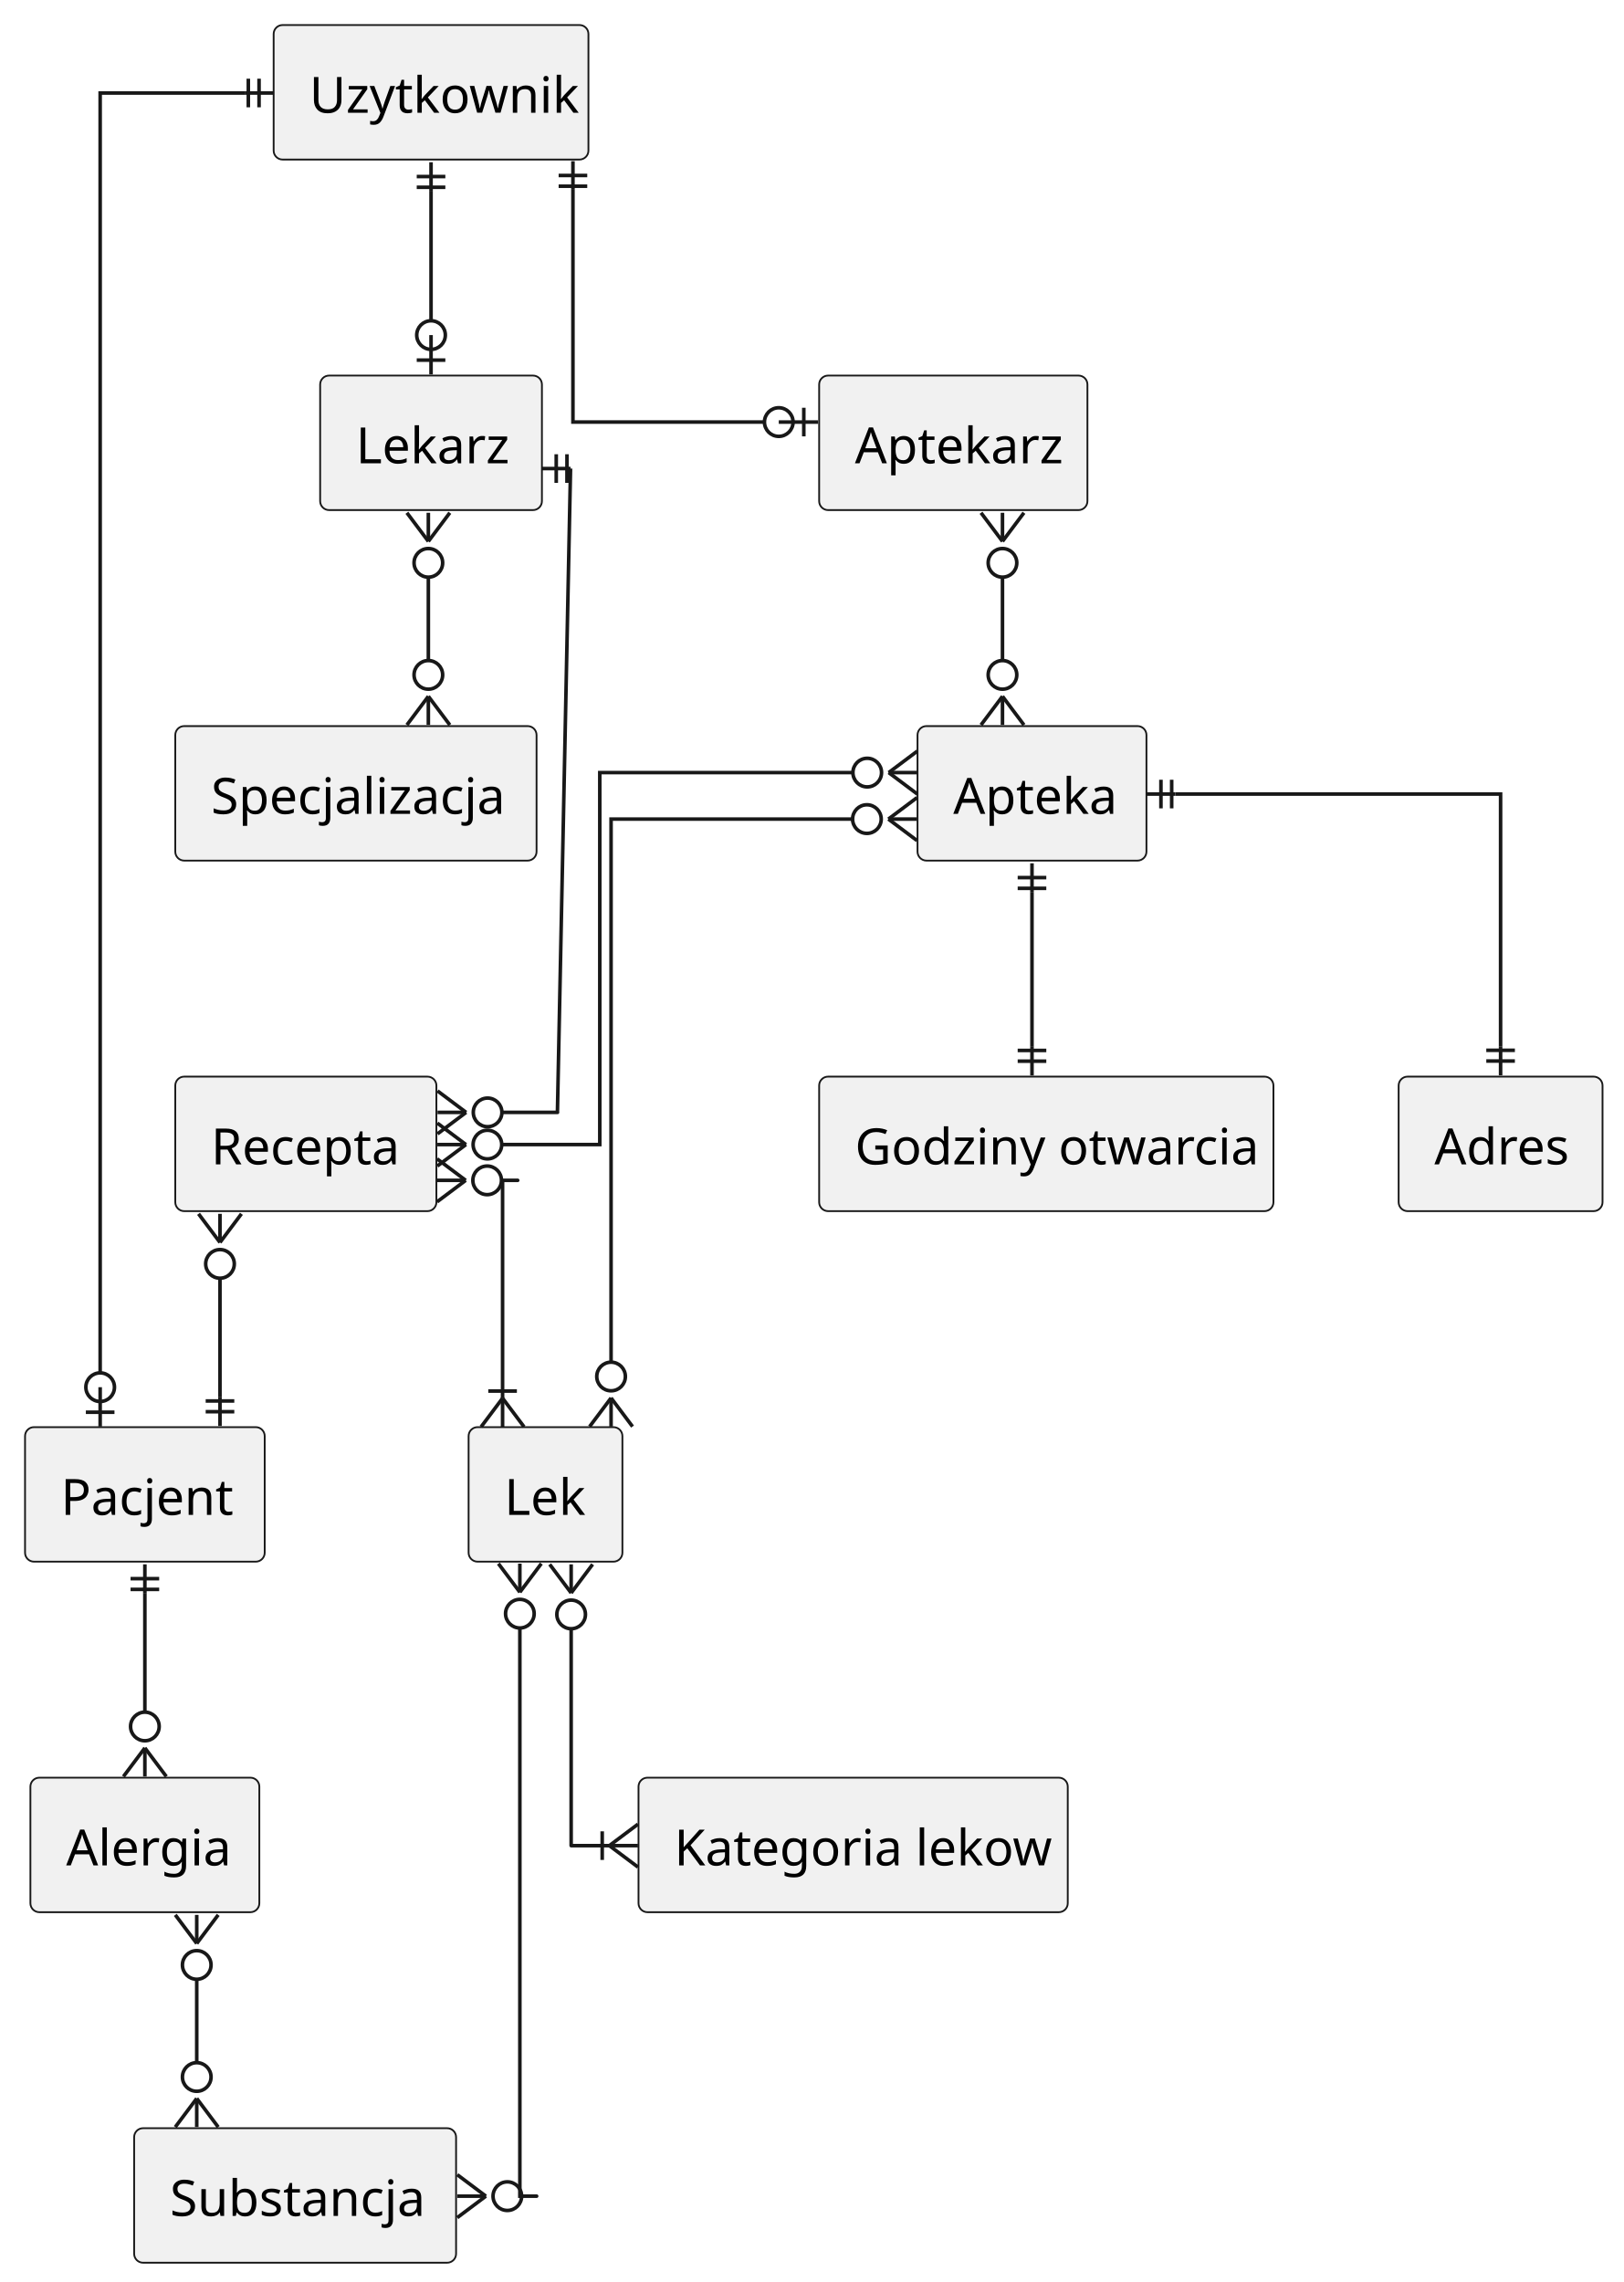
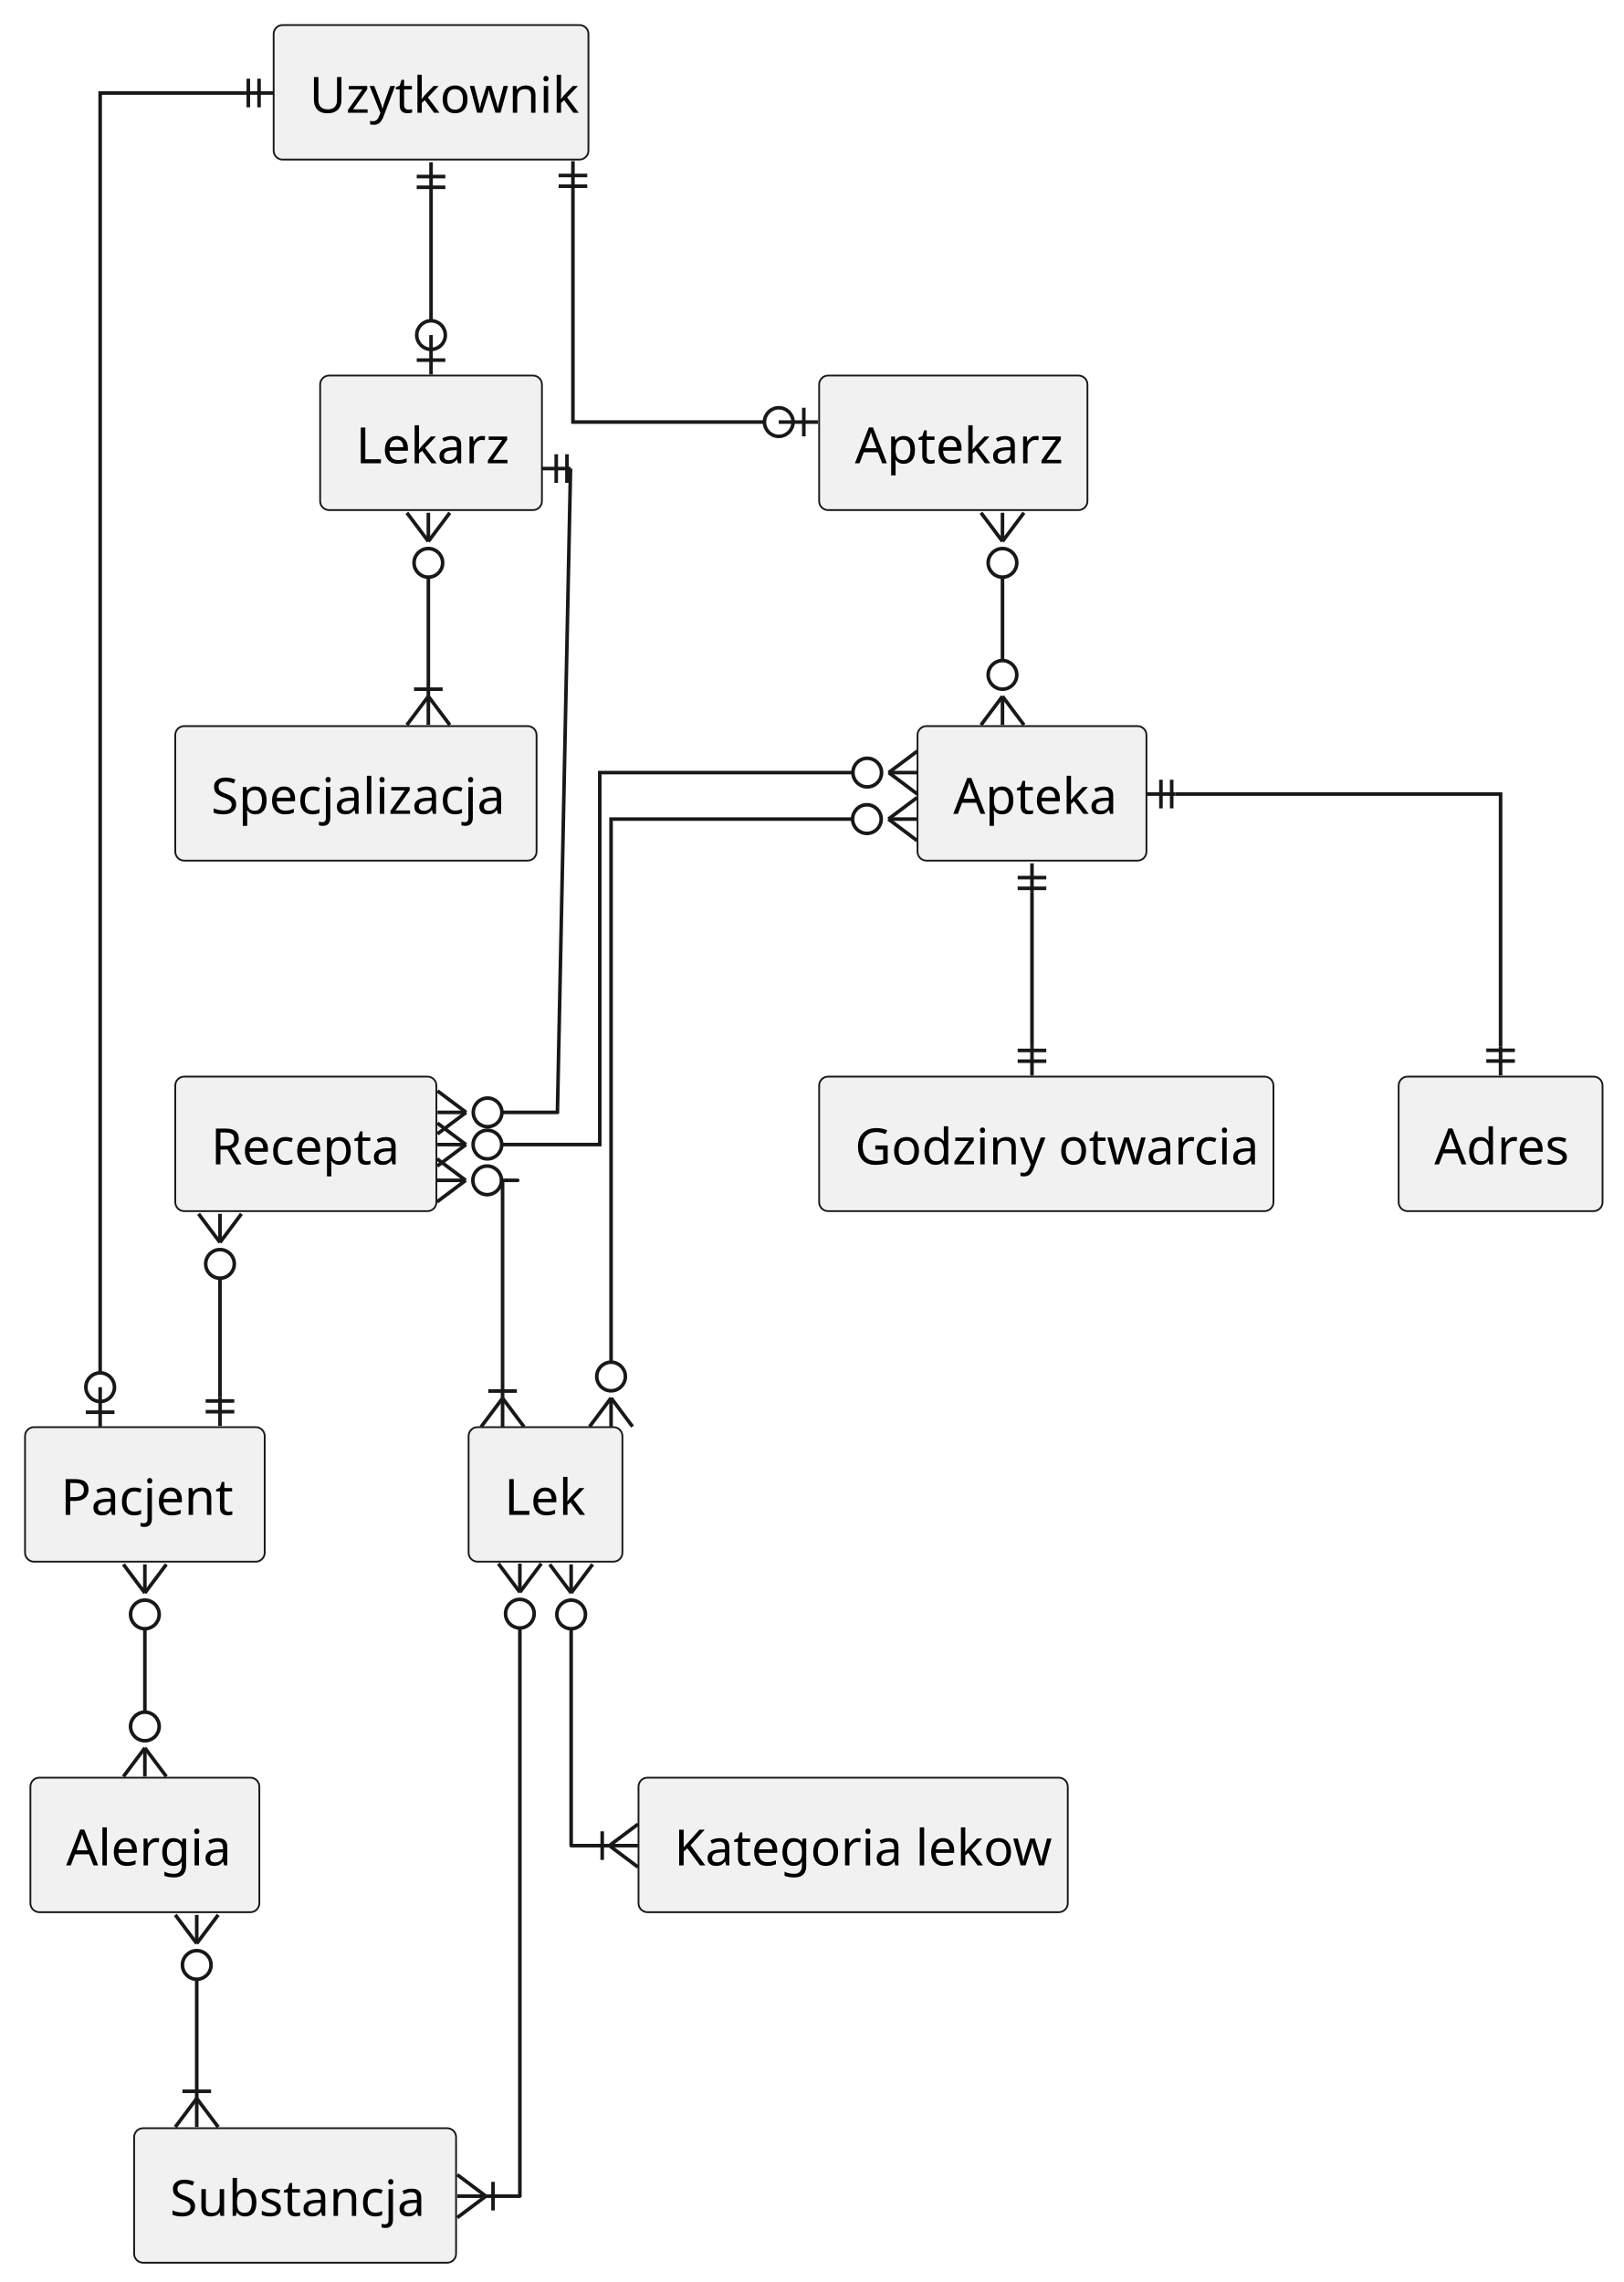
<svg xmlns="http://www.w3.org/2000/svg" contentStyleType="text/css" height="638px" preserveAspectRatio="none" style="width:454px;height:638px;background:#FFFFFF;" version="1.1" viewBox="0 0 454 638" width="454px" zoomAndPan="magnify">
  <defs />
  <g>
    <g id="elem_pacjent">
      <rect fill="#F1F1F1" height="37.609" rx="2.5" ry="2.5" style="stroke:#181818;stroke-width:0.5;" width="67" x="7" y="399" />
      <text fill="#000000" font-family="sans-serif" font-size="14" lengthAdjust="spacing" textLength="47" x="17" y="423.533">Pacjent</text>
    </g>
    <g id="elem_lekarz">
      <rect fill="#F1F1F1" height="37.609" rx="2.5" ry="2.5" style="stroke:#181818;stroke-width:0.5;" width="62" x="89.5" y="105" />
      <text fill="#000000" font-family="sans-serif" font-size="14" lengthAdjust="spacing" textLength="42" x="99.5" y="129.533">Lekarz</text>
    </g>
    <g id="elem_lek">
      <rect fill="#F1F1F1" height="37.609" rx="2.5" ry="2.5" style="stroke:#181818;stroke-width:0.5;" width="43" x="131" y="399" />
      <text fill="#000000" font-family="sans-serif" font-size="14" lengthAdjust="spacing" textLength="23" x="141" y="423.533">Lek</text>
    </g>
    <g id="elem_substancja">
      <rect fill="#F1F1F1" height="37.609" rx="2.5" ry="2.5" style="stroke:#181818;stroke-width:0.5;" width="90" x="37.5" y="595" />
      <text fill="#000000" font-family="sans-serif" font-size="14" lengthAdjust="spacing" textLength="70" x="47.5" y="619.533">Substancja</text>
    </g>
    <g id="elem_apteka">
      <rect fill="#F1F1F1" height="37.609" rx="2.5" ry="2.5" style="stroke:#181818;stroke-width:0.5;" width="64" x="256.5" y="203" />
      <text fill="#000000" font-family="sans-serif" font-size="14" lengthAdjust="spacing" textLength="44" x="266.5" y="227.533">Apteka</text>
    </g>
    <g id="elem_aptekarz">
      <rect fill="#F1F1F1" height="37.609" rx="2.5" ry="2.5" style="stroke:#181818;stroke-width:0.5;" width="75" x="229" y="105" />
      <text fill="#000000" font-family="sans-serif" font-size="14" lengthAdjust="spacing" textLength="55" x="239" y="129.533">Aptekarz</text>
    </g>
    <g id="elem_specjalizacja">
      <rect fill="#F1F1F1" height="37.609" rx="2.5" ry="2.5" style="stroke:#181818;stroke-width:0.5;" width="101" x="49" y="203" />
      <text fill="#000000" font-family="sans-serif" font-size="14" lengthAdjust="spacing" textLength="81" x="59" y="227.533">Specjalizacja</text>
    </g>
    <g id="elem_recepta">
      <rect fill="#F1F1F1" height="37.609" rx="2.5" ry="2.5" style="stroke:#181818;stroke-width:0.5;" width="73" x="49" y="301" />
      <text fill="#000000" font-family="sans-serif" font-size="14" lengthAdjust="spacing" textLength="53" x="59" y="325.533">Recepta</text>
    </g>
    <g id="elem_alergia">
      <rect fill="#F1F1F1" height="37.609" rx="2.5" ry="2.5" style="stroke:#181818;stroke-width:0.5;" width="64" x="8.5" y="497" />
      <text fill="#000000" font-family="sans-serif" font-size="14" lengthAdjust="spacing" textLength="44" x="18.5" y="521.533">Alergia</text>
    </g>
    <g id="elem_uĹĽytkownik">
      <rect fill="#F1F1F1" height="37.609" rx="2.5" ry="2.5" style="stroke:#181818;stroke-width:0.5;" width="88" x="76.5" y="7" />
      <text fill="#000000" font-family="sans-serif" font-size="14" lengthAdjust="spacing" textLength="68" x="86.5" y="31.533">Uzytkownik</text>
    </g>
    <g id="elem_godziny_otwarcia">
      <rect fill="#F1F1F1" height="37.609" rx="2.5" ry="2.5" style="stroke:#181818;stroke-width:0.5;" width="127" x="229" y="301" />
      <text fill="#000000" font-family="sans-serif" font-size="14" lengthAdjust="spacing" textLength="107" x="239" y="325.533">Godziny otwarcia</text>
    </g>
    <g id="elem_kategoria_lekow">
      <rect fill="#F1F1F1" height="37.609" rx="2.5" ry="2.5" style="stroke:#181818;stroke-width:0.5;" width="120" x="178.5" y="497" />
      <text fill="#000000" font-family="sans-serif" font-size="14" lengthAdjust="spacing" textLength="100" x="188.5" y="521.533">Kategoria lekow</text>
    </g>
    <g id="elem_adres">
      <rect fill="#F1F1F1" height="37.609" rx="2.5" ry="2.5" style="stroke:#181818;stroke-width:0.5;" width="57" x="391" y="301" />
      <text fill="#000000" font-family="sans-serif" font-size="14" lengthAdjust="spacing" textLength="37" x="401" y="325.533">Adres</text>
    </g>
    <g id="link_apteka_lek">
      <path codeLine="47" d="M238.35,229 C203.51,229 170.83,229 170.83,229 C170.83,229 170.83,332.79 170.83,380.84 " fill="none" id="apteka-lek" style="stroke:#181818;stroke-width:1.0;" />
      <line style="stroke:#181818;stroke-width:1.0;" x1="248.35" x2="256.35" y1="229" y2="223" />
      <line style="stroke:#181818;stroke-width:1.0;" x1="248.35" x2="256.35" y1="229" y2="235" />
      <line style="stroke:#181818;stroke-width:1.0;" x1="248.35" x2="256.35" y1="229" y2="229" />
      <ellipse cx="242.35" cy="229" fill="none" rx="4" ry="4" style="stroke:#181818;stroke-width:1.0;" />
      <line style="stroke:#181818;stroke-width:1.0;" x1="170.83" x2="176.83" y1="390.84" y2="398.84" />
      <line style="stroke:#181818;stroke-width:1.0;" x1="170.83" x2="164.83" y1="390.84" y2="398.84" />
      <line style="stroke:#181818;stroke-width:1.0;" x1="170.83" x2="170.83" y1="390.84" y2="398.84" />
      <ellipse cx="170.83" cy="384.84" fill="none" rx="4" ry="4" style="stroke:#181818;stroke-width:1.0;" />
    </g>
    <g id="link_uĹĽytkownik_pacjent">
      <path codeLine="48" d="M68.42,26 C44.59,26 28,26 28,26 C28,26 28,305.13 28,383.83 " fill="none" id="uĹĽytkownik-pacjent" style="stroke:#181818;stroke-width:1.0;" />
      <line style="stroke:#181818;stroke-width:1.0;" x1="72.42" x2="72.42" y1="22" y2="30" />
      <line style="stroke:#181818;stroke-width:1.0;" x1="69.42" x2="69.42" y1="22" y2="30" />
      <line style="stroke:#181818;stroke-width:1.0;" x1="68.42" x2="76.42" y1="26" y2="26" />
      <line style="stroke:#181818;stroke-width:1.0;" x1="28" x2="28" y1="387.83" y2="398.83" />
      <ellipse cx="28" cy="387.83" fill="none" rx="4" ry="4" style="stroke:#181818;stroke-width:1.0;" />
      <line style="stroke:#181818;stroke-width:1.0;" x1="32" x2="24" y1="394.83" y2="394.83" />
    </g>
    <g id="link_uĹĽytkownik_lekarz">
      <path codeLine="49" d="M120.5,53.36 C120.5,70.54 120.5,72.51 120.5,89.68 " fill="none" id="uĹĽytkownik-lekarz" style="stroke:#181818;stroke-width:1.0;" />
      <line style="stroke:#181818;stroke-width:1.0;" x1="116.5" x2="124.5" y1="49.36" y2="49.36" />
      <line style="stroke:#181818;stroke-width:1.0;" x1="116.5" x2="124.5" y1="52.36" y2="52.36" />
      <line style="stroke:#181818;stroke-width:1.0;" x1="120.5" x2="120.5" y1="53.36" y2="45.36" />
      <line style="stroke:#181818;stroke-width:1.0;" x1="120.5" x2="120.5" y1="93.68" y2="104.68" />
      <ellipse cx="120.5" cy="93.68" fill="none" rx="4" ry="4" style="stroke:#181818;stroke-width:1.0;" />
      <line style="stroke:#181818;stroke-width:1.0;" x1="124.5" x2="116.5" y1="100.68" y2="100.68" />
    </g>
    <g id="link_uĹĽytkownik_aptekarz">
      <path codeLine="50" d="M160.17,53.06 C160.17,80.01 160.17,118 160.17,118 C160.17,118 183.15,118 213.71,118 " fill="none" id="uĹĽytkownik-aptekarz" style="stroke:#181818;stroke-width:1.0;" />
      <line style="stroke:#181818;stroke-width:1.0;" x1="156.17" x2="164.17" y1="49.06" y2="49.06" />
      <line style="stroke:#181818;stroke-width:1.0;" x1="156.17" x2="164.17" y1="52.06" y2="52.06" />
      <line style="stroke:#181818;stroke-width:1.0;" x1="160.17" x2="160.17" y1="53.06" y2="45.06" />
      <line style="stroke:#181818;stroke-width:1.0;" x1="217.71" x2="228.71" y1="118" y2="118" />
      <ellipse cx="217.71" cy="118" fill="none" rx="4" ry="4" style="stroke:#181818;stroke-width:1.0;" />
      <line style="stroke:#181818;stroke-width:1.0;" x1="224.71" x2="224.71" y1="114" y2="122" />
    </g>
    <g id="link_apteka_recepta">
      <path codeLine="51" d="M238.44,216 C202.64,216 167.67,216 167.67,216 C167.67,216 167.67,320 167.67,320 C167.67,320 162.13,320 140.26,320 " fill="none" id="apteka-recepta" style="stroke:#181818;stroke-width:1.0;" />
      <line style="stroke:#181818;stroke-width:1.0;" x1="248.44" x2="256.44" y1="216" y2="210" />
      <line style="stroke:#181818;stroke-width:1.0;" x1="248.44" x2="256.44" y1="216" y2="222" />
      <line style="stroke:#181818;stroke-width:1.0;" x1="248.44" x2="256.44" y1="216" y2="216" />
      <ellipse cx="242.44" cy="216" fill="none" rx="4" ry="4" style="stroke:#181818;stroke-width:1.0;" />
      <line style="stroke:#181818;stroke-width:1.0;" x1="130.26" x2="122.26" y1="320" y2="326" />
      <line style="stroke:#181818;stroke-width:1.0;" x1="130.26" x2="122.26" y1="320" y2="314" />
      <line style="stroke:#181818;stroke-width:1.0;" x1="130.26" x2="122.26" y1="320" y2="320" />
      <ellipse cx="136.26" cy="320" fill="none" rx="4" ry="4" style="stroke:#181818;stroke-width:1.0;" />
    </g>
    <g id="link_lekarz_specjalizacja">
-       <path codeLine="52" d="M119.75,161.36 C119.75,178.54 119.75,167.51 119.75,184.68 " fill="none" id="lekarz-specjalizacja" style="stroke:#181818;stroke-width:1.0;" />
+       <path codeLine="52" d="M119.75,161.36 C119.75,178.54 119.75,177.51 119.75,194.68 " fill="none" id="lekarz-specjalizacja" style="stroke:#181818;stroke-width:1.0;" />
      <line style="stroke:#181818;stroke-width:1.0;" x1="119.75" x2="113.75" y1="151.36" y2="143.36" />
      <line style="stroke:#181818;stroke-width:1.0;" x1="119.75" x2="125.75" y1="151.36" y2="143.36" />
      <line style="stroke:#181818;stroke-width:1.0;" x1="119.75" x2="119.75" y1="151.36" y2="143.36" />
      <ellipse cx="119.75" cy="157.36" fill="none" rx="4" ry="4" style="stroke:#181818;stroke-width:1.0;" />
      <line style="stroke:#181818;stroke-width:1.0;" x1="119.75" x2="125.75" y1="194.68" y2="202.68" />
      <line style="stroke:#181818;stroke-width:1.0;" x1="119.75" x2="113.75" y1="194.68" y2="202.68" />
      <line style="stroke:#181818;stroke-width:1.0;" x1="119.75" x2="119.75" y1="194.68" y2="202.68" />
-       <ellipse cx="119.75" cy="188.68" fill="none" rx="4" ry="4" style="stroke:#181818;stroke-width:1.0;" />
+       <line style="stroke:#181818;stroke-width:1.0;" x1="123.75" x2="115.75" y1="192.68" y2="192.68" />
    </g>
    <g id="link_pacjent_alergia">
-       <path codeLine="53" d="M40.5,445.36 C40.5,462.54 40.5,461.51 40.5,478.68 " fill="none" id="pacjent-alergia" style="stroke:#181818;stroke-width:1.0;" />
-       <line style="stroke:#181818;stroke-width:1.0;" x1="36.5" x2="44.5" y1="441.36" y2="441.36" />
-       <line style="stroke:#181818;stroke-width:1.0;" x1="36.5" x2="44.5" y1="444.36" y2="444.36" />
+       <path codeLine="53" d="M40.5,455.36 C40.5,472.54 40.5,461.51 40.5,478.68 " fill="none" id="pacjent-alergia" style="stroke:#181818;stroke-width:1.0;" />
+       <line style="stroke:#181818;stroke-width:1.0;" x1="40.5" x2="34.5" y1="445.36" y2="437.36" />
+       <line style="stroke:#181818;stroke-width:1.0;" x1="40.5" x2="46.5" y1="445.36" y2="437.36" />
      <line style="stroke:#181818;stroke-width:1.0;" x1="40.5" x2="40.5" y1="445.36" y2="437.36" />
+       <ellipse cx="40.5" cy="451.36" fill="none" rx="4" ry="4" style="stroke:#181818;stroke-width:1.0;" />
      <line style="stroke:#181818;stroke-width:1.0;" x1="40.5" x2="46.5" y1="488.68" y2="496.68" />
      <line style="stroke:#181818;stroke-width:1.0;" x1="40.5" x2="34.5" y1="488.68" y2="496.68" />
      <line style="stroke:#181818;stroke-width:1.0;" x1="40.5" x2="40.5" y1="488.68" y2="496.68" />
      <ellipse cx="40.5" cy="482.68" fill="none" rx="4" ry="4" style="stroke:#181818;stroke-width:1.0;" />
    </g>
    <g id="link_lekarz_recepta">
      <path codeLine="54" d="M159.5,131 C159.5,131 155.83,311 155.83,311 C155.83,311 157.33,311 140.31,311 " fill="none" id="lekarz-recepta" style="stroke:#181818;stroke-width:1.0;" />
      <line style="stroke:#181818;stroke-width:1.0;" x1="155.5" x2="155.5" y1="135" y2="127" />
      <line style="stroke:#181818;stroke-width:1.0;" x1="158.5" x2="158.5" y1="135" y2="127" />
      <line style="stroke:#181818;stroke-width:1.0;" x1="159.5" x2="151.5" y1="131" y2="131" />
      <line style="stroke:#181818;stroke-width:1.0;" x1="130.31" x2="122.31" y1="311" y2="317" />
      <line style="stroke:#181818;stroke-width:1.0;" x1="130.31" x2="122.31" y1="311" y2="305" />
      <line style="stroke:#181818;stroke-width:1.0;" x1="130.31" x2="122.31" y1="311" y2="311" />
      <ellipse cx="136.31" cy="311" fill="none" rx="4" ry="4" style="stroke:#181818;stroke-width:1.0;" />
    </g>
    <g id="link_recepta_pacjent">
      <path codeLine="55" d="M61.5,357.36 C61.5,374.54 61.5,373.51 61.5,390.68 " fill="none" id="recepta-pacjent" style="stroke:#181818;stroke-width:1.0;" />
      <line style="stroke:#181818;stroke-width:1.0;" x1="61.5" x2="55.5" y1="347.36" y2="339.36" />
      <line style="stroke:#181818;stroke-width:1.0;" x1="61.5" x2="67.5" y1="347.36" y2="339.36" />
      <line style="stroke:#181818;stroke-width:1.0;" x1="61.5" x2="61.5" y1="347.36" y2="339.36" />
      <ellipse cx="61.5" cy="353.36" fill="none" rx="4" ry="4" style="stroke:#181818;stroke-width:1.0;" />
      <line style="stroke:#181818;stroke-width:1.0;" x1="65.5" x2="57.5" y1="394.68" y2="394.68" />
      <line style="stroke:#181818;stroke-width:1.0;" x1="65.5" x2="57.5" y1="391.68" y2="391.68" />
      <line style="stroke:#181818;stroke-width:1.0;" x1="61.5" x2="61.5" y1="390.68" y2="398.68" />
    </g>
    <g id="link_recepta_lek">
      <path codeLine="56" d="M140.19,330 C150.27,330 140.5,330 140.5,330 C140.5,330 140.5,365.02 140.5,390.91 " fill="none" id="recepta-lek" style="stroke:#181818;stroke-width:1.0;" />
      <line style="stroke:#181818;stroke-width:1.0;" x1="130.19" x2="122.19" y1="330" y2="336" />
      <line style="stroke:#181818;stroke-width:1.0;" x1="130.19" x2="122.19" y1="330" y2="324" />
      <line style="stroke:#181818;stroke-width:1.0;" x1="130.19" x2="122.19" y1="330" y2="330" />
      <ellipse cx="136.19" cy="330" fill="none" rx="4" ry="4" style="stroke:#181818;stroke-width:1.0;" />
      <line style="stroke:#181818;stroke-width:1.0;" x1="140.5" x2="146.5" y1="390.91" y2="398.91" />
      <line style="stroke:#181818;stroke-width:1.0;" x1="140.5" x2="134.5" y1="390.91" y2="398.91" />
      <line style="stroke:#181818;stroke-width:1.0;" x1="140.5" x2="140.5" y1="390.91" y2="398.91" />
      <line style="stroke:#181818;stroke-width:1.0;" x1="144.5" x2="136.5" y1="388.91" y2="388.91" />
    </g>
    <g id="link_lek_substancja">
-       <path codeLine="57" d="M145.33,455.15 C145.33,504.47 145.33,614 145.33,614 C145.33,614 155.74,614 145.83,614 " fill="none" id="lek-substancja" style="stroke:#181818;stroke-width:1.0;" />
+       <path codeLine="57" d="M145.33,455.15 C145.33,504.47 145.33,614 145.33,614 C145.33,614 145.74,614 135.83,614 " fill="none" id="lek-substancja" style="stroke:#181818;stroke-width:1.0;" />
      <line style="stroke:#181818;stroke-width:1.0;" x1="145.33" x2="139.33" y1="445.15" y2="437.15" />
      <line style="stroke:#181818;stroke-width:1.0;" x1="145.33" x2="151.33" y1="445.15" y2="437.15" />
      <line style="stroke:#181818;stroke-width:1.0;" x1="145.33" x2="145.33" y1="445.15" y2="437.15" />
      <ellipse cx="145.33" cy="451.15" fill="none" rx="4" ry="4" style="stroke:#181818;stroke-width:1.0;" />
      <line style="stroke:#181818;stroke-width:1.0;" x1="135.83" x2="127.83" y1="614" y2="620" />
      <line style="stroke:#181818;stroke-width:1.0;" x1="135.83" x2="127.83" y1="614" y2="608" />
      <line style="stroke:#181818;stroke-width:1.0;" x1="135.83" x2="127.83" y1="614" y2="614" />
-       <ellipse cx="141.83" cy="614" fill="none" rx="4" ry="4" style="stroke:#181818;stroke-width:1.0;" />
+       <line style="stroke:#181818;stroke-width:1.0;" x1="137.83" x2="137.83" y1="618" y2="610" />
    </g>
    <g id="link_lek_kategoria_lekow">
      <path codeLine="58" d="M159.67,455.36 C159.67,483.92 159.67,516 159.67,516 C159.67,516 159.56,516 170.35,516 " fill="none" id="lek-kategoria_lekow" style="stroke:#181818;stroke-width:1.0;" />
      <line style="stroke:#181818;stroke-width:1.0;" x1="159.67" x2="153.67" y1="445.36" y2="437.36" />
      <line style="stroke:#181818;stroke-width:1.0;" x1="159.67" x2="165.67" y1="445.36" y2="437.36" />
      <line style="stroke:#181818;stroke-width:1.0;" x1="159.67" x2="159.67" y1="445.36" y2="437.36" />
      <ellipse cx="159.67" cy="451.36" fill="none" rx="4" ry="4" style="stroke:#181818;stroke-width:1.0;" />
      <line style="stroke:#181818;stroke-width:1.0;" x1="170.35" x2="178.35" y1="516" y2="510" />
      <line style="stroke:#181818;stroke-width:1.0;" x1="170.35" x2="178.35" y1="516" y2="522" />
      <line style="stroke:#181818;stroke-width:1.0;" x1="170.35" x2="178.35" y1="516" y2="516" />
      <line style="stroke:#181818;stroke-width:1.0;" x1="168.35" x2="168.35" y1="512" y2="520" />
    </g>
    <g id="link_apteka_adres">
      <path codeLine="59" d="M328.55,222 C367.33,222 419.5,222 419.5,222 C419.5,222 419.5,264.08 419.5,292.64 " fill="none" id="apteka-adres" style="stroke:#181818;stroke-width:1.0;" />
      <line style="stroke:#181818;stroke-width:1.0;" x1="324.55" x2="324.55" y1="226" y2="218" />
      <line style="stroke:#181818;stroke-width:1.0;" x1="327.55" x2="327.55" y1="226" y2="218" />
      <line style="stroke:#181818;stroke-width:1.0;" x1="328.55" x2="320.55" y1="222" y2="222" />
      <line style="stroke:#181818;stroke-width:1.0;" x1="423.5" x2="415.5" y1="296.64" y2="296.64" />
      <line style="stroke:#181818;stroke-width:1.0;" x1="423.5" x2="415.5" y1="293.64" y2="293.64" />
      <line style="stroke:#181818;stroke-width:1.0;" x1="419.5" x2="419.5" y1="292.64" y2="300.64" />
    </g>
    <g id="link_apteka_godziny_otwarcia">
      <path codeLine="60" d="M288.5,249.36 C288.5,266.54 288.5,275.51 288.5,292.68 " fill="none" id="apteka-godziny_otwarcia" style="stroke:#181818;stroke-width:1.0;" />
      <line style="stroke:#181818;stroke-width:1.0;" x1="284.5" x2="292.5" y1="245.36" y2="245.36" />
      <line style="stroke:#181818;stroke-width:1.0;" x1="284.5" x2="292.5" y1="248.36" y2="248.36" />
      <line style="stroke:#181818;stroke-width:1.0;" x1="288.5" x2="288.5" y1="249.36" y2="241.36" />
      <line style="stroke:#181818;stroke-width:1.0;" x1="292.5" x2="284.5" y1="296.68" y2="296.68" />
      <line style="stroke:#181818;stroke-width:1.0;" x1="292.5" x2="284.5" y1="293.68" y2="293.68" />
      <line style="stroke:#181818;stroke-width:1.0;" x1="288.5" x2="288.5" y1="292.68" y2="300.68" />
    </g>
    <g id="link_aptekarz_apteka">
      <path codeLine="61" d="M280.25,161.36 C280.25,178.54 280.25,167.51 280.25,184.68 " fill="none" id="aptekarz-apteka" style="stroke:#181818;stroke-width:1.0;" />
      <line style="stroke:#181818;stroke-width:1.0;" x1="280.25" x2="274.25" y1="151.36" y2="143.36" />
      <line style="stroke:#181818;stroke-width:1.0;" x1="280.25" x2="286.25" y1="151.36" y2="143.36" />
      <line style="stroke:#181818;stroke-width:1.0;" x1="280.25" x2="280.25" y1="151.36" y2="143.36" />
      <ellipse cx="280.25" cy="157.36" fill="none" rx="4" ry="4" style="stroke:#181818;stroke-width:1.0;" />
      <line style="stroke:#181818;stroke-width:1.0;" x1="280.25" x2="286.25" y1="194.68" y2="202.68" />
      <line style="stroke:#181818;stroke-width:1.0;" x1="280.25" x2="274.25" y1="194.68" y2="202.68" />
      <line style="stroke:#181818;stroke-width:1.0;" x1="280.25" x2="280.25" y1="194.68" y2="202.68" />
      <ellipse cx="280.25" cy="188.68" fill="none" rx="4" ry="4" style="stroke:#181818;stroke-width:1.0;" />
    </g>
    <g id="link_alergia_substancja">
-       <path codeLine="62" d="M55,553.36 C55,570.54 55,559.51 55,576.68 " fill="none" id="alergia-substancja" style="stroke:#181818;stroke-width:1.0;" />
+       <path codeLine="62" d="M55,553.36 C55,570.54 55,569.51 55,586.68 " fill="none" id="alergia-substancja" style="stroke:#181818;stroke-width:1.0;" />
      <line style="stroke:#181818;stroke-width:1.0;" x1="55" x2="49" y1="543.36" y2="535.36" />
      <line style="stroke:#181818;stroke-width:1.0;" x1="55" x2="61" y1="543.36" y2="535.36" />
      <line style="stroke:#181818;stroke-width:1.0;" x1="55" x2="55" y1="543.36" y2="535.36" />
      <ellipse cx="55" cy="549.36" fill="none" rx="4" ry="4" style="stroke:#181818;stroke-width:1.0;" />
      <line style="stroke:#181818;stroke-width:1.0;" x1="55" x2="61" y1="586.68" y2="594.68" />
      <line style="stroke:#181818;stroke-width:1.0;" x1="55" x2="49" y1="586.68" y2="594.68" />
      <line style="stroke:#181818;stroke-width:1.0;" x1="55" x2="55" y1="586.68" y2="594.68" />
-       <ellipse cx="55" cy="580.68" fill="none" rx="4" ry="4" style="stroke:#181818;stroke-width:1.0;" />
+       <line style="stroke:#181818;stroke-width:1.0;" x1="59" x2="51" y1="584.68" y2="584.68" />
    </g>
  </g>
</svg>
